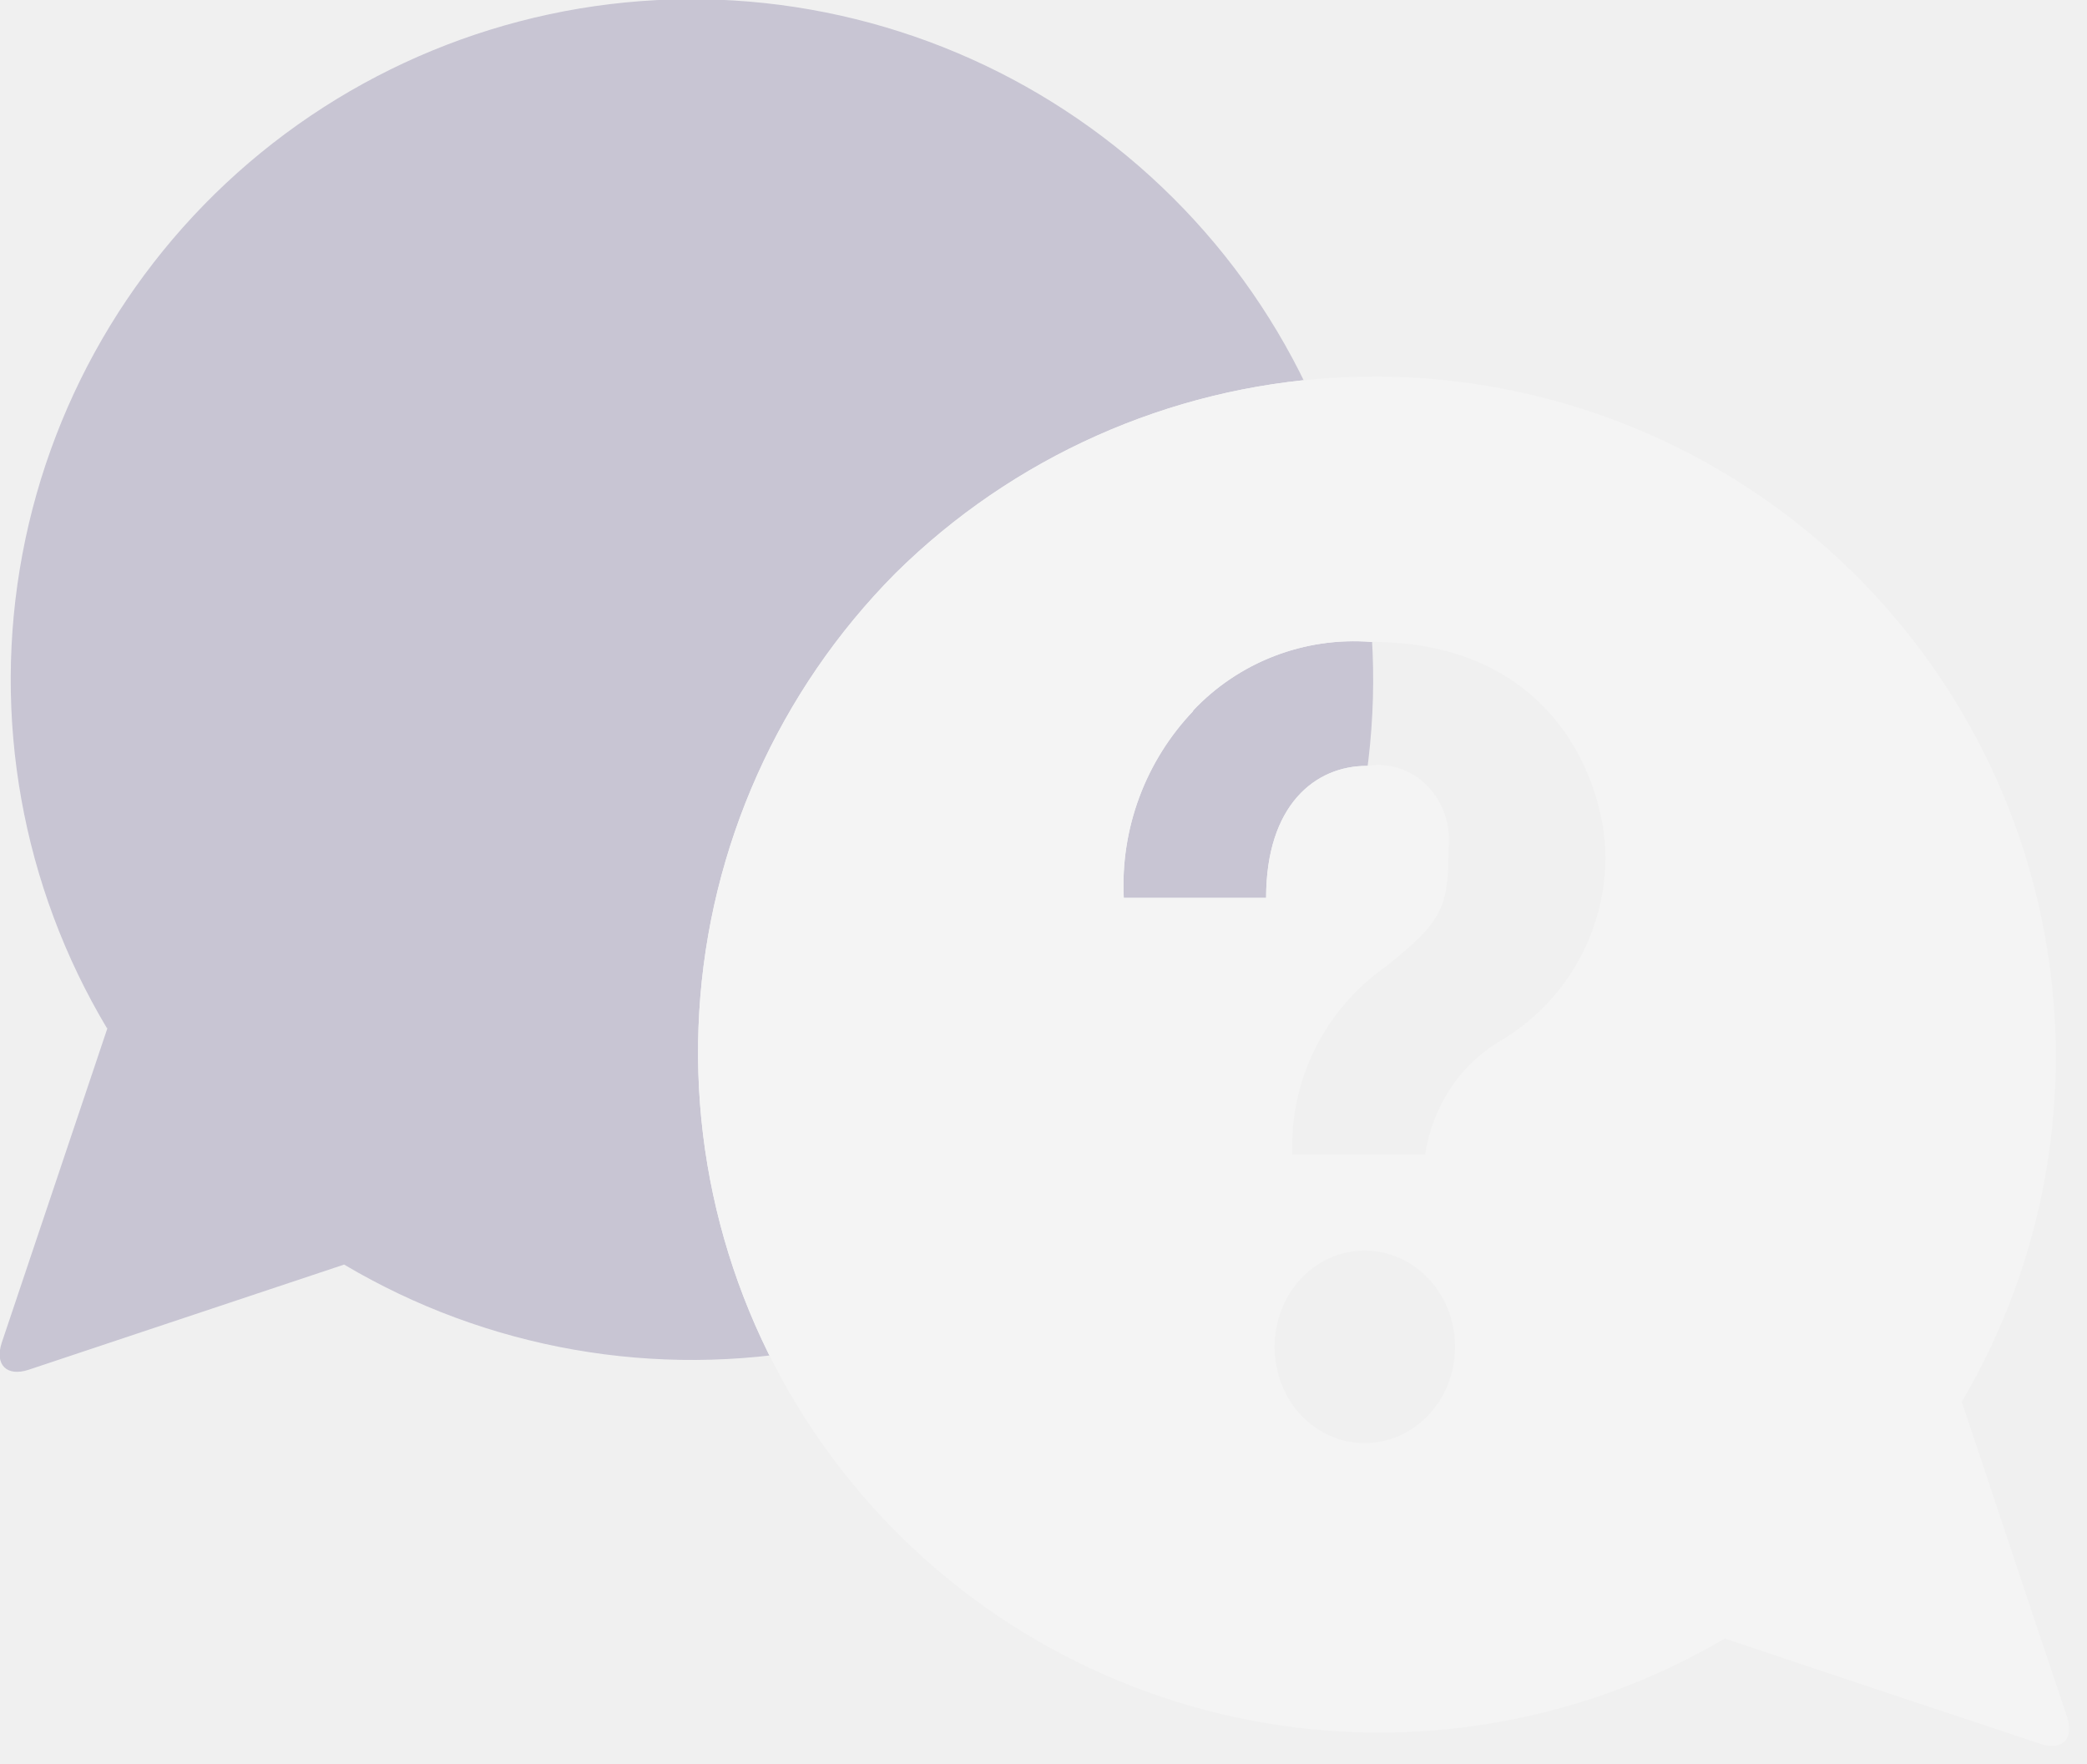
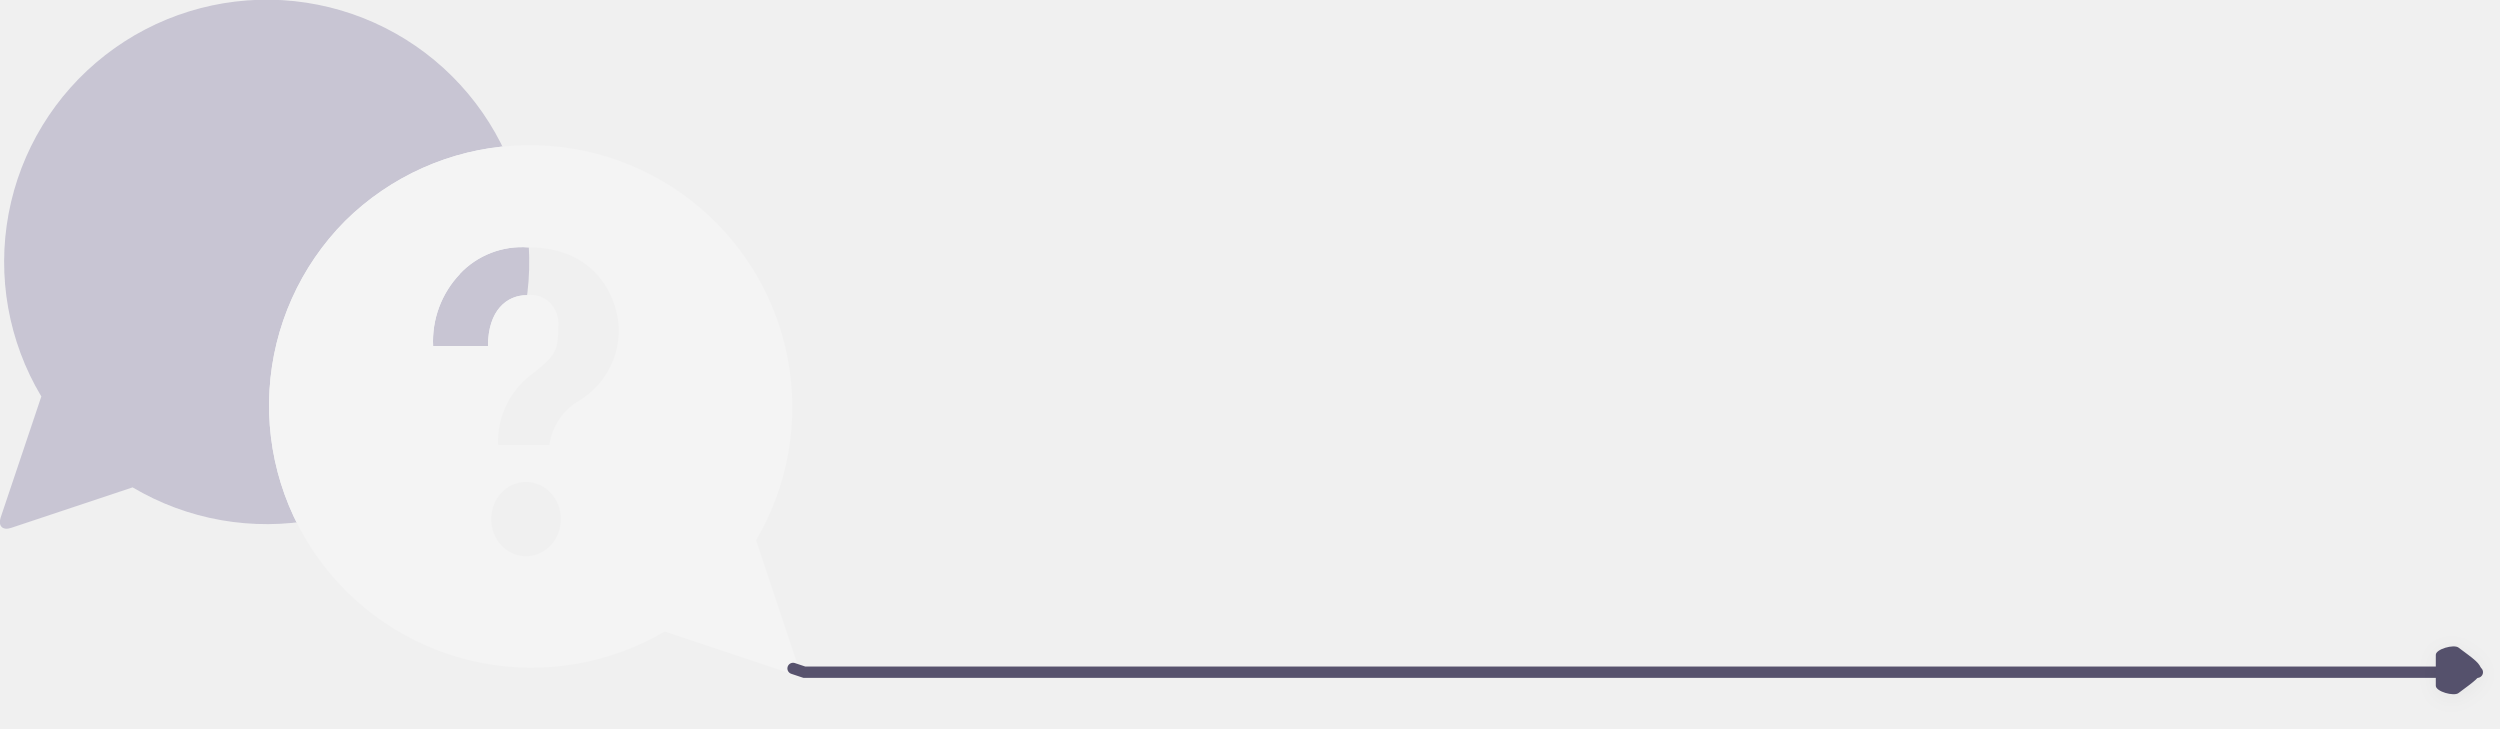
- <svg xmlns="http://www.w3.org/2000/svg" width="213" height="180" viewBox="0 0 213 180" fill="none">
-   <g opacity="0.24" clip-path="url(#clip0_217_2467)">
+ <svg xmlns="http://www.w3.org/2000/svg" width="662" height="193" viewBox="0 0 662 193" fill="none">
+   <g opacity="0.24" clip-path="url(#clip0_985_3103)">
    <path d="M10.923 104.947C2.236 90.413 -0.837 73.211 2.283 56.574C5.402 39.937 14.499 25.011 27.863 14.601C41.228 4.192 57.939 -0.984 74.855 0.047C91.772 1.079 107.729 8.245 119.726 20.201C131.724 32.156 138.936 48.076 140.007 64.968C141.077 81.861 135.933 98.562 125.54 111.933C115.148 125.304 100.223 134.423 83.572 137.576C66.921 140.729 49.689 137.699 35.118 129.056L2.894 139.801C0.71 140.51 -0.546 139.31 0.164 137.074L10.978 104.892L10.923 104.947Z" fill="#463C77" />
    <path d="M91.371 58.527C103.37 46.658 119.284 39.556 136.142 38.548C153 37.541 169.649 42.695 182.98 53.05C196.311 63.404 205.412 78.251 208.585 94.817C211.757 111.383 208.784 128.536 200.22 143.073L210.979 175.255C211.689 177.491 210.488 178.691 208.248 177.982L176.025 167.236C161.47 175.79 144.295 178.759 127.707 175.591C111.12 172.422 96.254 163.332 85.887 150.018C75.519 136.705 70.358 120.077 71.367 103.241C72.376 86.404 79.487 70.511 91.371 58.527ZM139.269 127.636C134.19 127.636 130.094 132 130.094 137.455C130.094 142.909 134.19 147.273 139.269 147.273C144.348 147.273 148.499 142.909 148.499 137.455C148.499 132 144.348 127.636 139.269 127.636ZM121.792 72.546C119.374 75.08 117.497 78.08 116.276 81.362C115.056 84.644 114.517 88.14 114.692 91.636H129.22C129.22 82.145 134.244 78.164 139.488 78.164C141.672 77.782 144.021 78.491 145.659 80.182C147.298 81.818 148.117 84.273 147.844 86.673C147.844 92.945 146.97 94.145 141.563 98.564C138.463 100.704 135.952 103.59 134.262 106.955C132.573 110.32 131.759 114.056 131.896 117.818H145.441C146.205 112.909 148.991 108.709 152.978 106.309C156.277 104.394 159.017 101.649 160.924 98.347C162.831 95.045 163.838 91.302 163.846 87.491C163.846 79.909 158.603 65.509 139.924 65.509C136.559 65.248 133.178 65.745 130.03 66.963C126.883 68.18 124.049 70.088 121.738 72.546H121.792Z" fill="white" />
-     <mask id="mask0_217_2467" style="mask-type:luminance" maskUnits="userSpaceOnUse" x="-1" y="-1" width="142" height="142">
+     <mask id="mask0_985_3103" style="mask-type:luminance" maskUnits="userSpaceOnUse" x="-1" y="-1" width="142" height="142">
      <path d="M10.923 104.947C2.236 90.413 -0.837 73.211 2.283 56.574C5.402 39.937 14.499 25.011 27.863 14.601C41.228 4.192 57.939 -0.984 74.855 0.047C91.772 1.079 107.729 8.245 119.726 20.201C131.724 32.156 138.936 48.076 140.007 64.968C141.077 81.861 135.933 98.562 125.54 111.933C115.148 125.304 100.223 134.423 83.572 137.576C66.921 140.729 49.689 137.699 35.118 129.056L2.894 139.801C0.71 140.51 -0.546 139.31 0.164 137.074L10.978 104.892L10.923 104.947Z" fill="white" />
    </mask>
-     <g mask="url(#mask0_217_2467)">
+     <g mask="url(#mask0_985_3103)">
      <path d="M91.371 58.529C103.37 46.659 119.284 39.558 136.142 38.55C153 37.542 169.649 42.696 182.98 53.051C196.311 63.405 205.412 78.252 208.585 94.818C211.757 111.384 208.784 128.537 200.22 143.074L210.979 175.256C211.689 177.492 210.488 178.692 208.248 177.983L176.025 167.238C161.47 175.791 144.295 178.76 127.707 175.592C111.12 172.423 96.254 163.334 85.887 150.02C75.519 136.706 70.358 120.078 71.367 103.242C72.376 86.406 79.487 70.512 91.371 58.529ZM139.269 127.638C134.19 127.638 130.094 132.001 130.094 137.456C130.094 142.91 134.19 147.274 139.269 147.274C144.348 147.274 148.499 142.91 148.499 137.456C148.499 132.001 144.348 127.638 139.269 127.638ZM121.792 72.547C119.374 75.081 117.497 78.081 116.276 81.363C115.056 84.645 114.517 88.141 114.692 91.638H129.22C129.22 82.147 134.244 78.165 139.488 78.165C141.672 77.783 144.021 78.492 145.659 80.183C147.298 81.819 148.117 84.274 147.844 86.674C147.844 92.947 146.97 94.147 141.563 98.565C138.463 100.706 135.952 103.592 134.262 106.957C132.573 110.322 131.759 114.058 131.896 117.819H145.441C146.205 112.91 148.991 108.71 152.978 106.31C156.277 104.395 159.017 101.65 160.924 98.348C162.831 95.047 163.838 91.304 163.846 87.492C163.846 79.91 158.603 65.51 139.924 65.51C136.559 65.249 133.178 65.746 130.03 66.964C126.883 68.182 124.049 70.09 121.738 72.547H121.792Z" fill="white" />
    </g>
  </g>
+   <path d="M656 178H212.997L210 177" stroke="#57526D" stroke-width="3" stroke-linecap="round" />
+   <g filter="url(#filter0_d_985_3103)">
+     <path fill-rule="evenodd" clip-rule="evenodd" d="M651 183.528C655.109 180.461 657 179.222 657 177.5C657 175.778 655.109 174.539 651 171.472V171.472C649.765 170.551 645 171.873 645 173.414V177.5V181.586C645 183.127 649.765 184.449 651 183.528V183.528Z" fill="#55516C" />
+   </g>
  <defs>
-     <clipPath id="clip0_217_2467">
+     <filter id="filter0_d_985_3103" x="640" y="167.168" width="22" height="22.664" filterUnits="userSpaceOnUse" color-interpolation-filters="sRGB">
+       <feFlood flood-opacity="0" result="BackgroundImageFix" />
+       <feColorMatrix in="SourceAlpha" type="matrix" values="0 0 0 0 0 0 0 0 0 0 0 0 0 0 0 0 0 0 127 0" result="hardAlpha" />
+       <feOffset dy="1" />
+       <feGaussianBlur stdDeviation="2.5" />
+       <feColorMatrix type="matrix" values="0 0 0 0 0 0 0 0 0 0 0 0 0 0 0 0 0 0 0.04 0" />
+       <feBlend mode="normal" in2="BackgroundImageFix" result="effect1_dropShadow_985_3103" />
+       <feBlend mode="normal" in="SourceGraphic" in2="effect1_dropShadow_985_3103" result="shape" />
+     </filter>
+     <clipPath id="clip0_985_3103">
      <rect width="213" height="180" fill="white" />
    </clipPath>
  </defs>
</svg>
